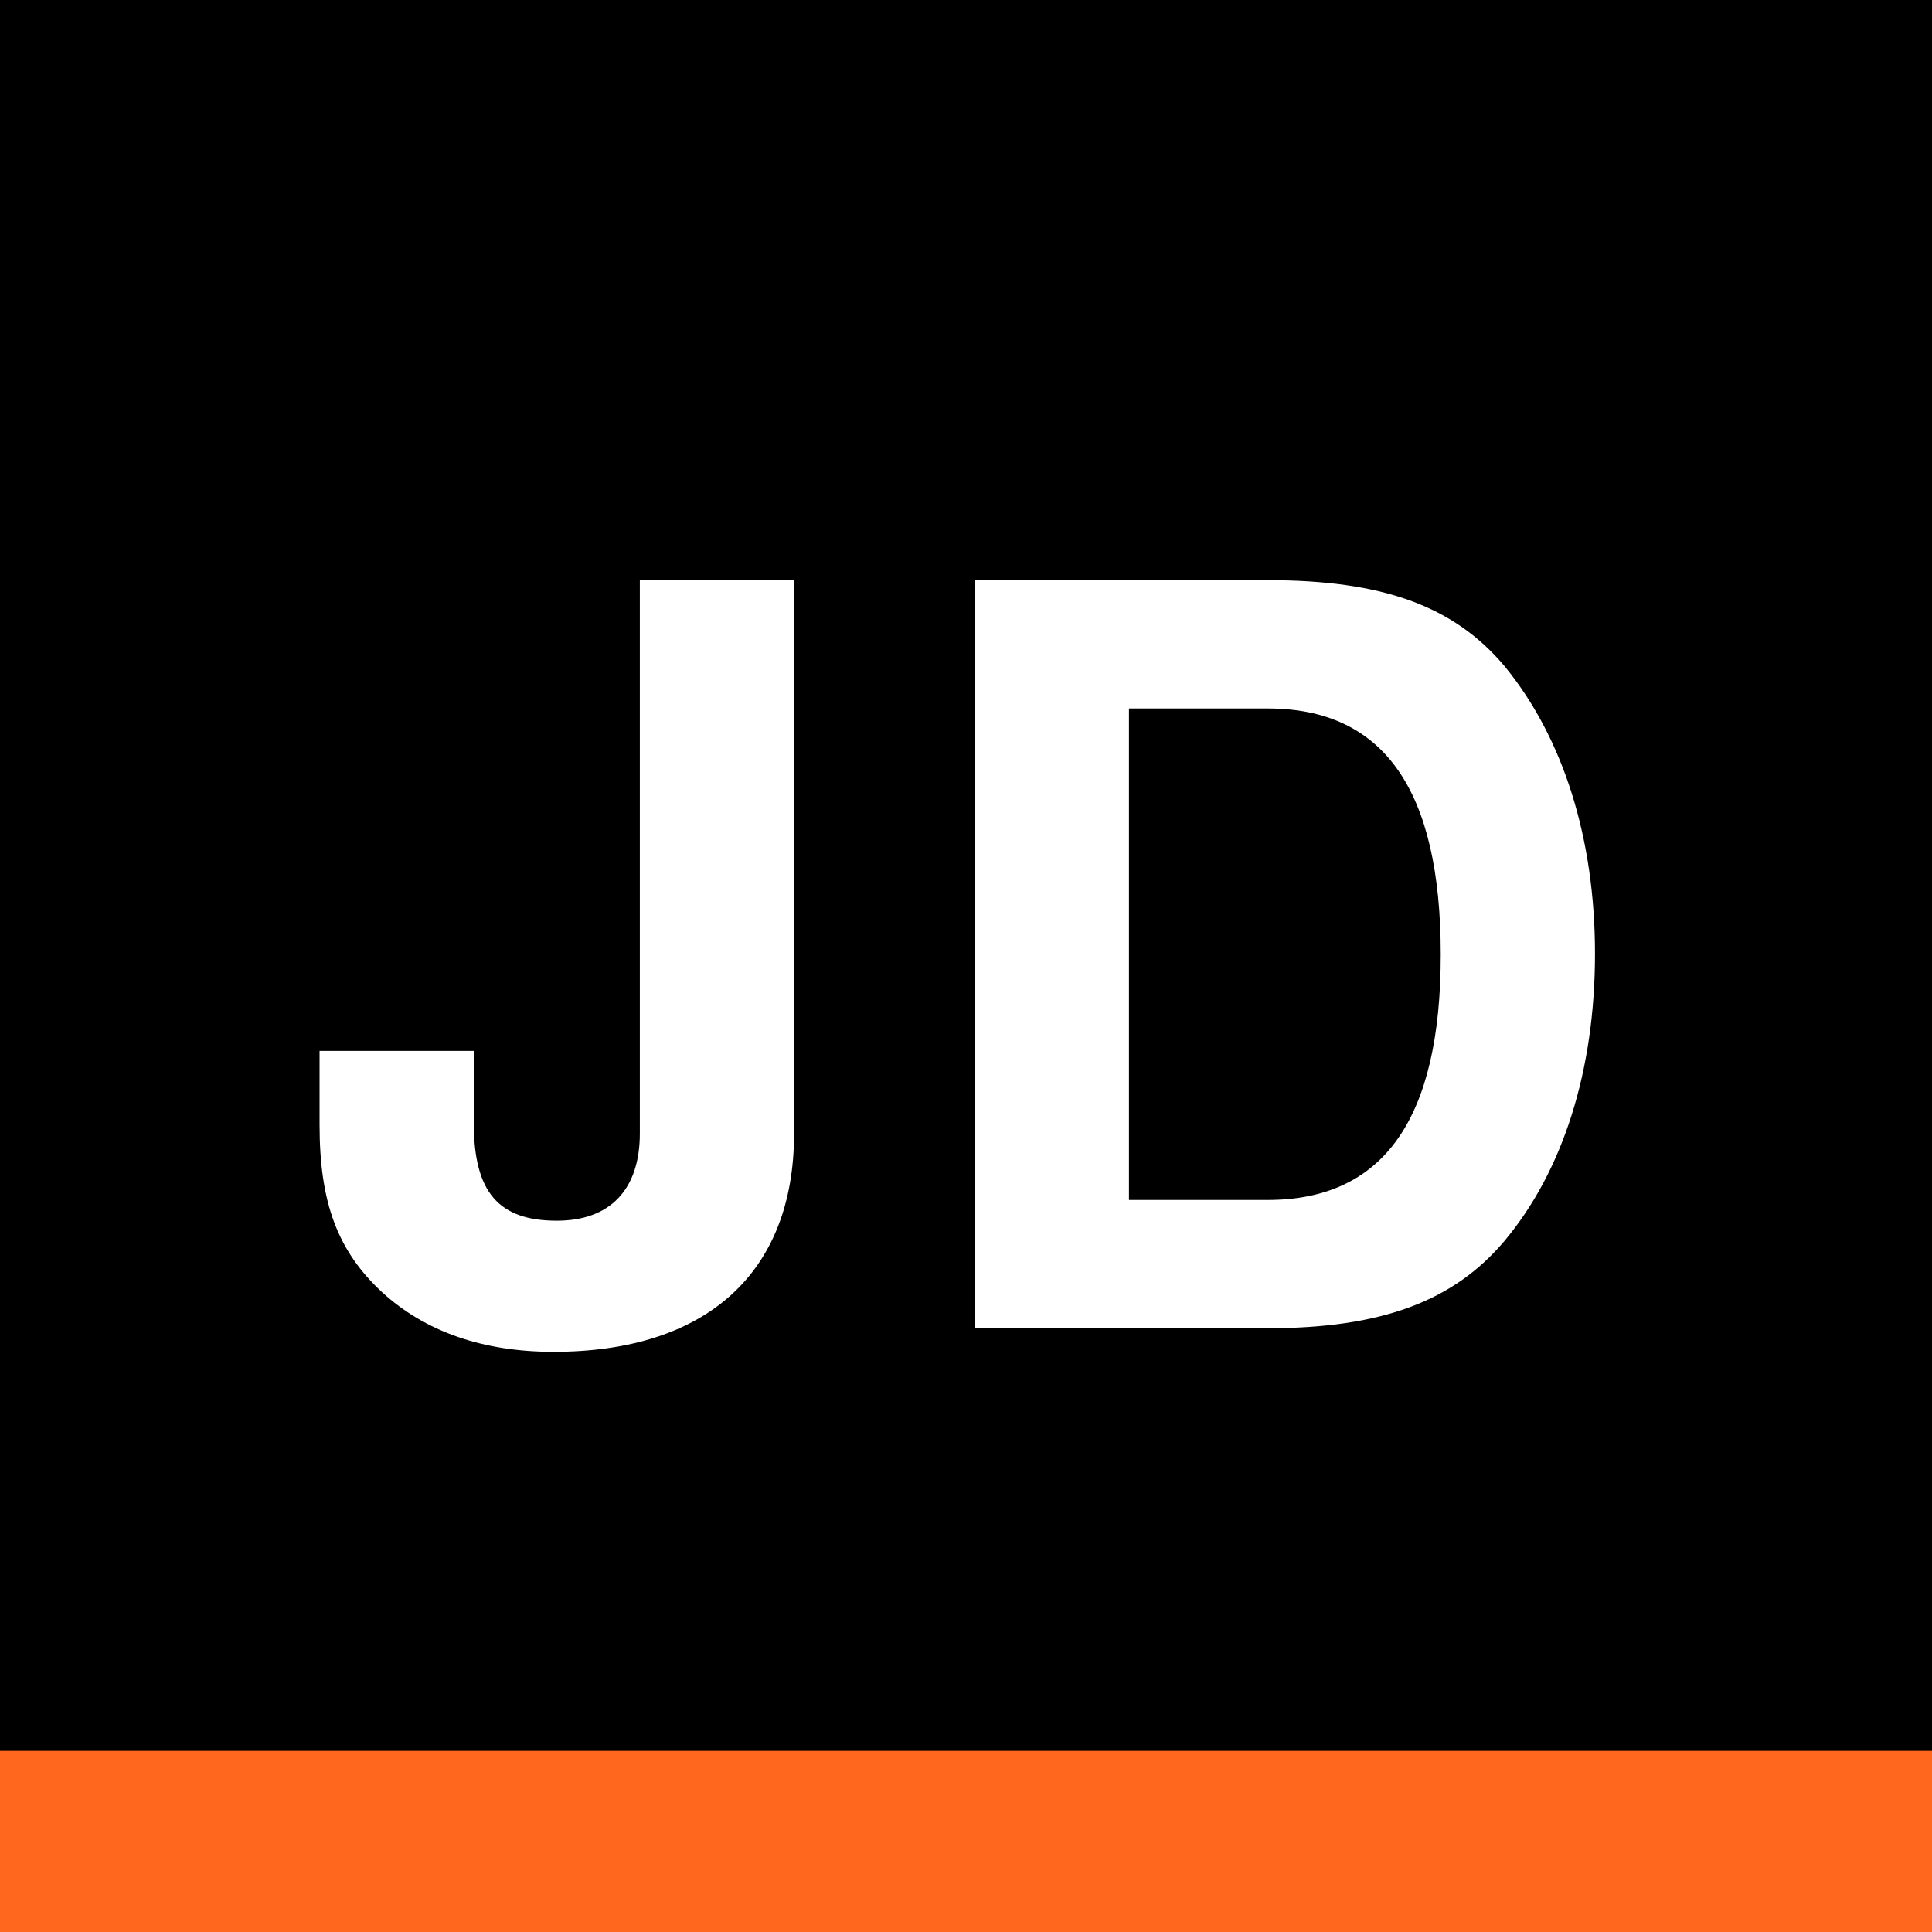
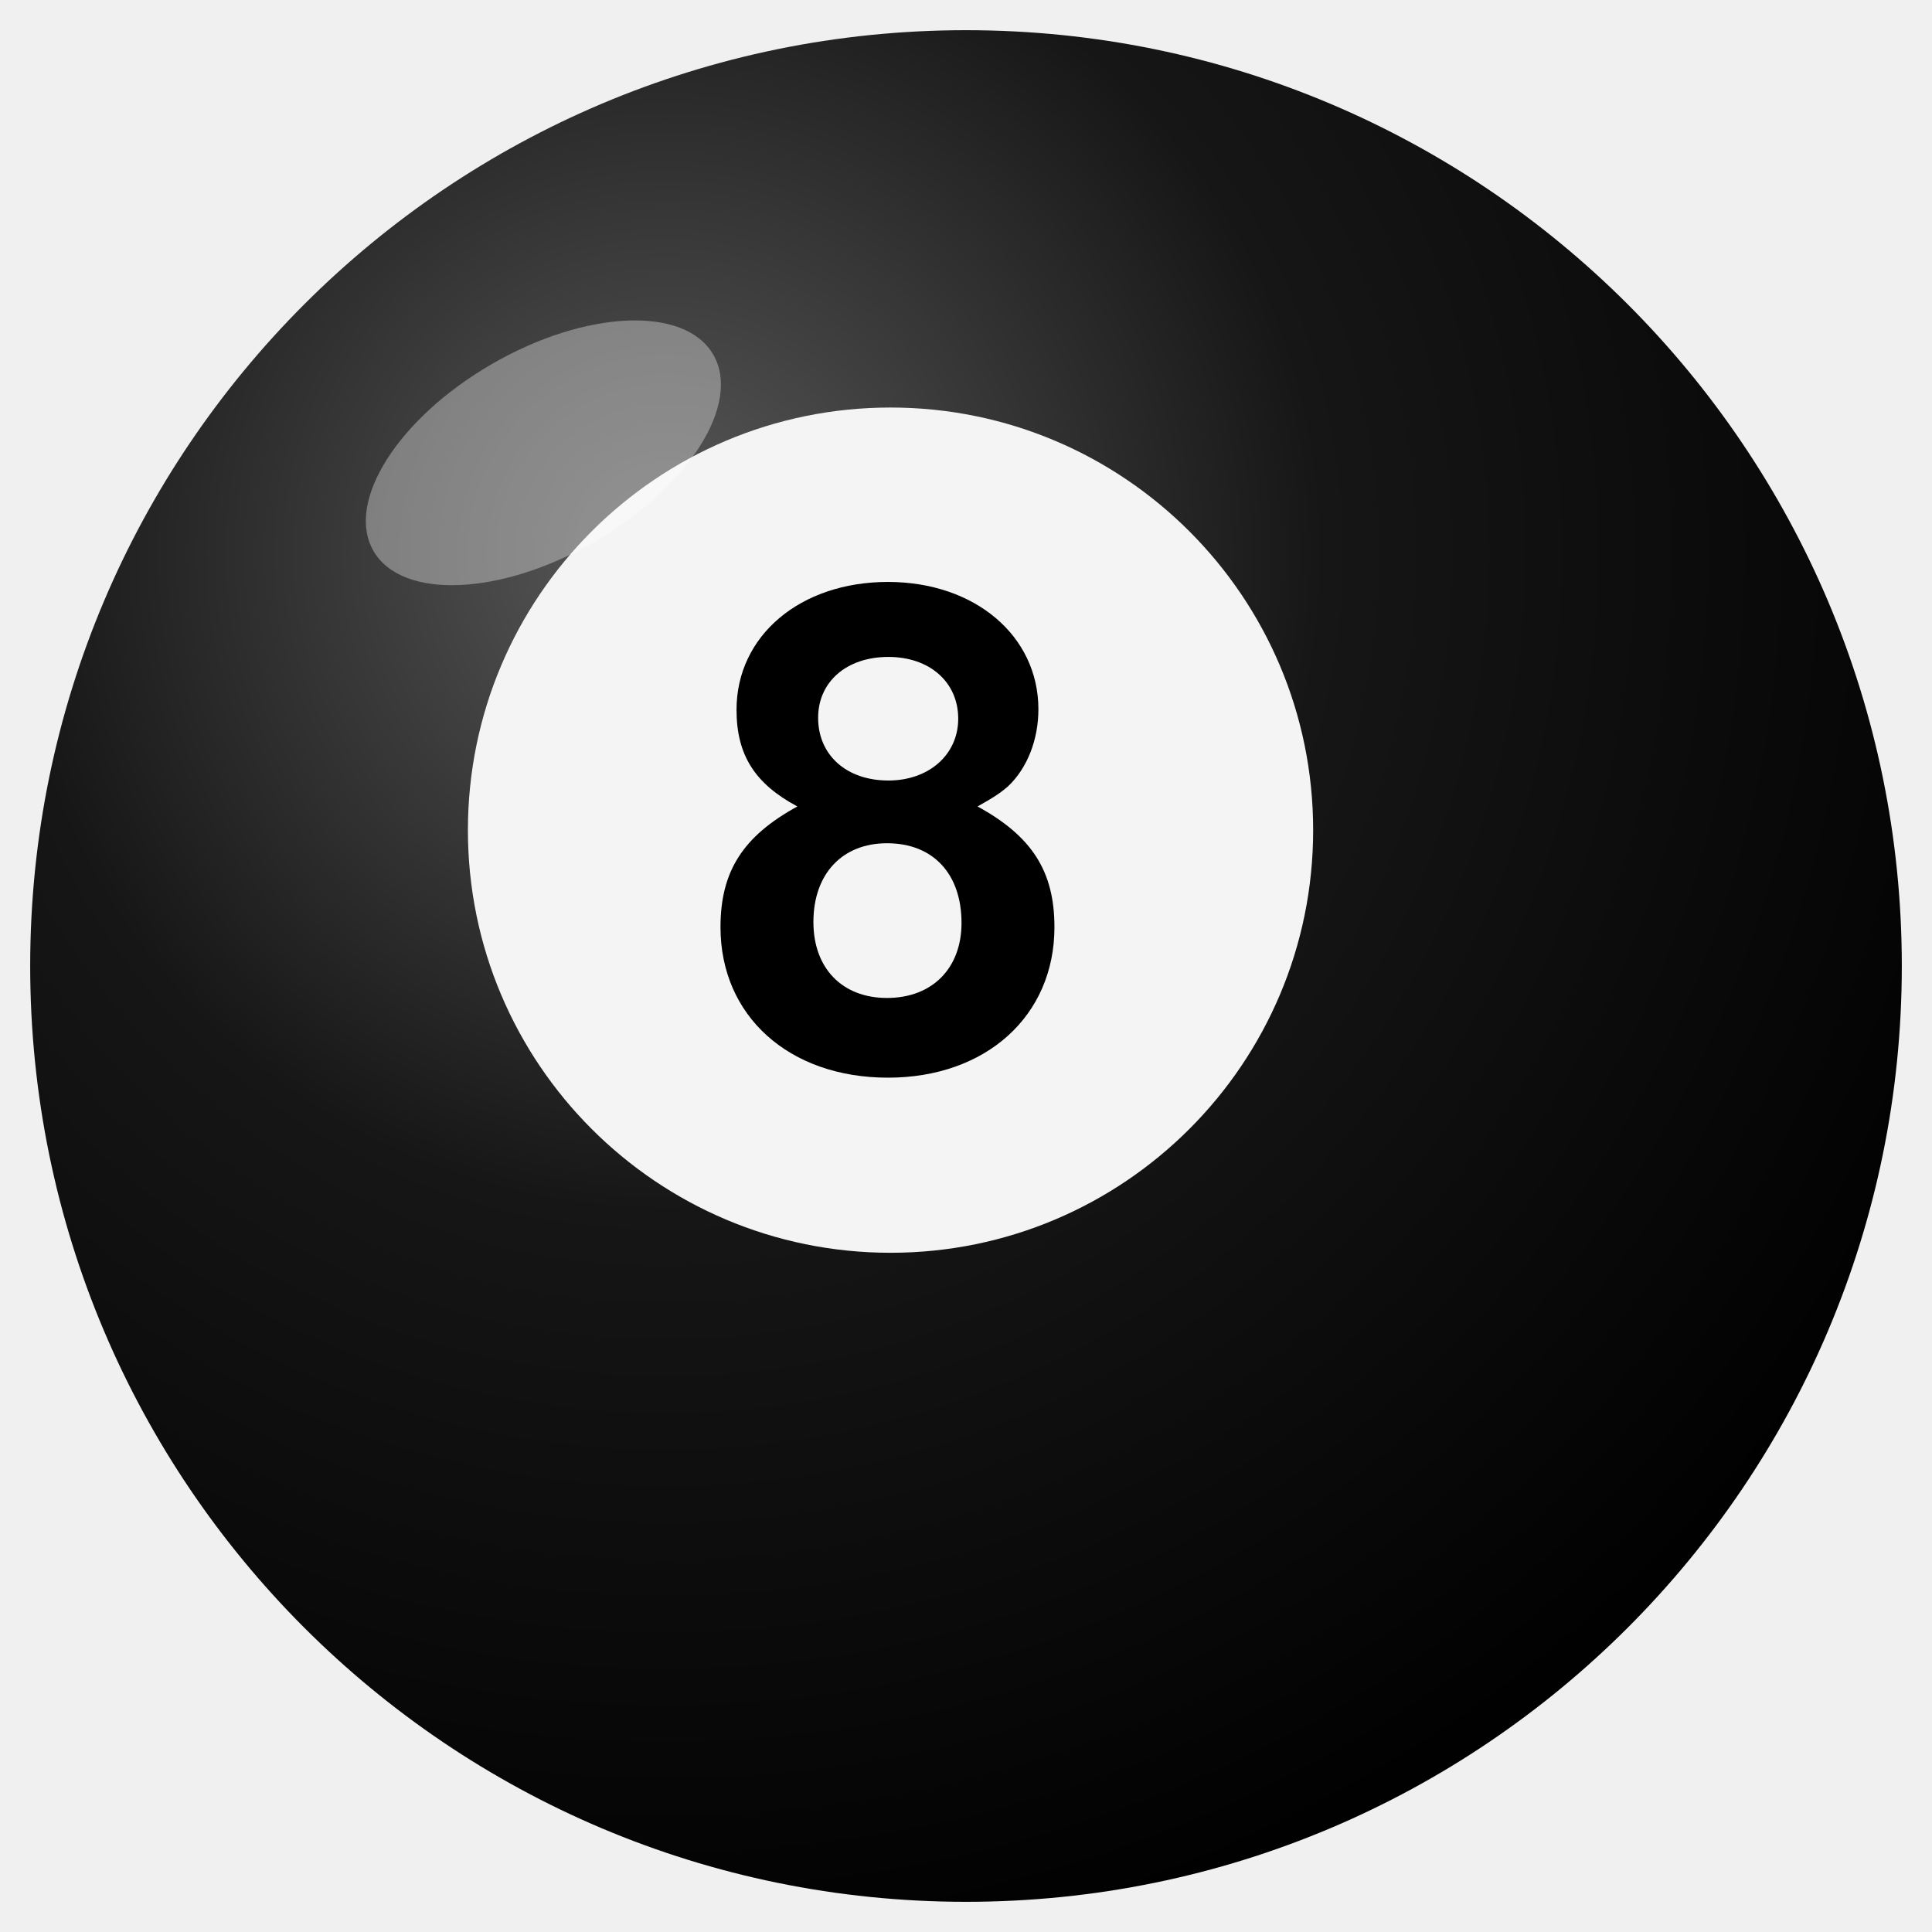
<svg xmlns="http://www.w3.org/2000/svg" viewBox="0 0 64 64">
-   <rect width="64" height="64" fill="#000" />
-   <rect x="0" y="58" width="64" height="6" fill="#FF671F" />
-   <text x="32" y="44" text-anchor="middle" font-family="Arial Narrow, Helvetica, Arial, sans-serif" font-weight="700" font-size="34" letter-spacing="1" fill="#fff">JD</text>
+   <defs>
+     <radialGradient id="b" cx="34%" cy="28%" r="78%">
+       <stop offset="0" stop-color="#5a5a5a" />
+       <stop offset=".45" stop-color="#161616" />
+       <stop offset="1" stop-color="#000" />
+     </radialGradient>
+   </defs>
+   <circle cx="32" cy="32" r="31" fill="url(#b)" />
+   <circle cx="29.5" cy="27.5" r="14" fill="#f4f4f4" />
+   <text x="29.5" y="35.2" text-anchor="middle" font-family="Arial Narrow, Helvetica, Arial, sans-serif" font-weight="700" font-size="22" fill="#000">8</text>
+   <ellipse cx="18" cy="15" rx="6.5" ry="3.4" fill="#fff" opacity=".35" transform="rotate(-30 18 15)" />
</svg>
